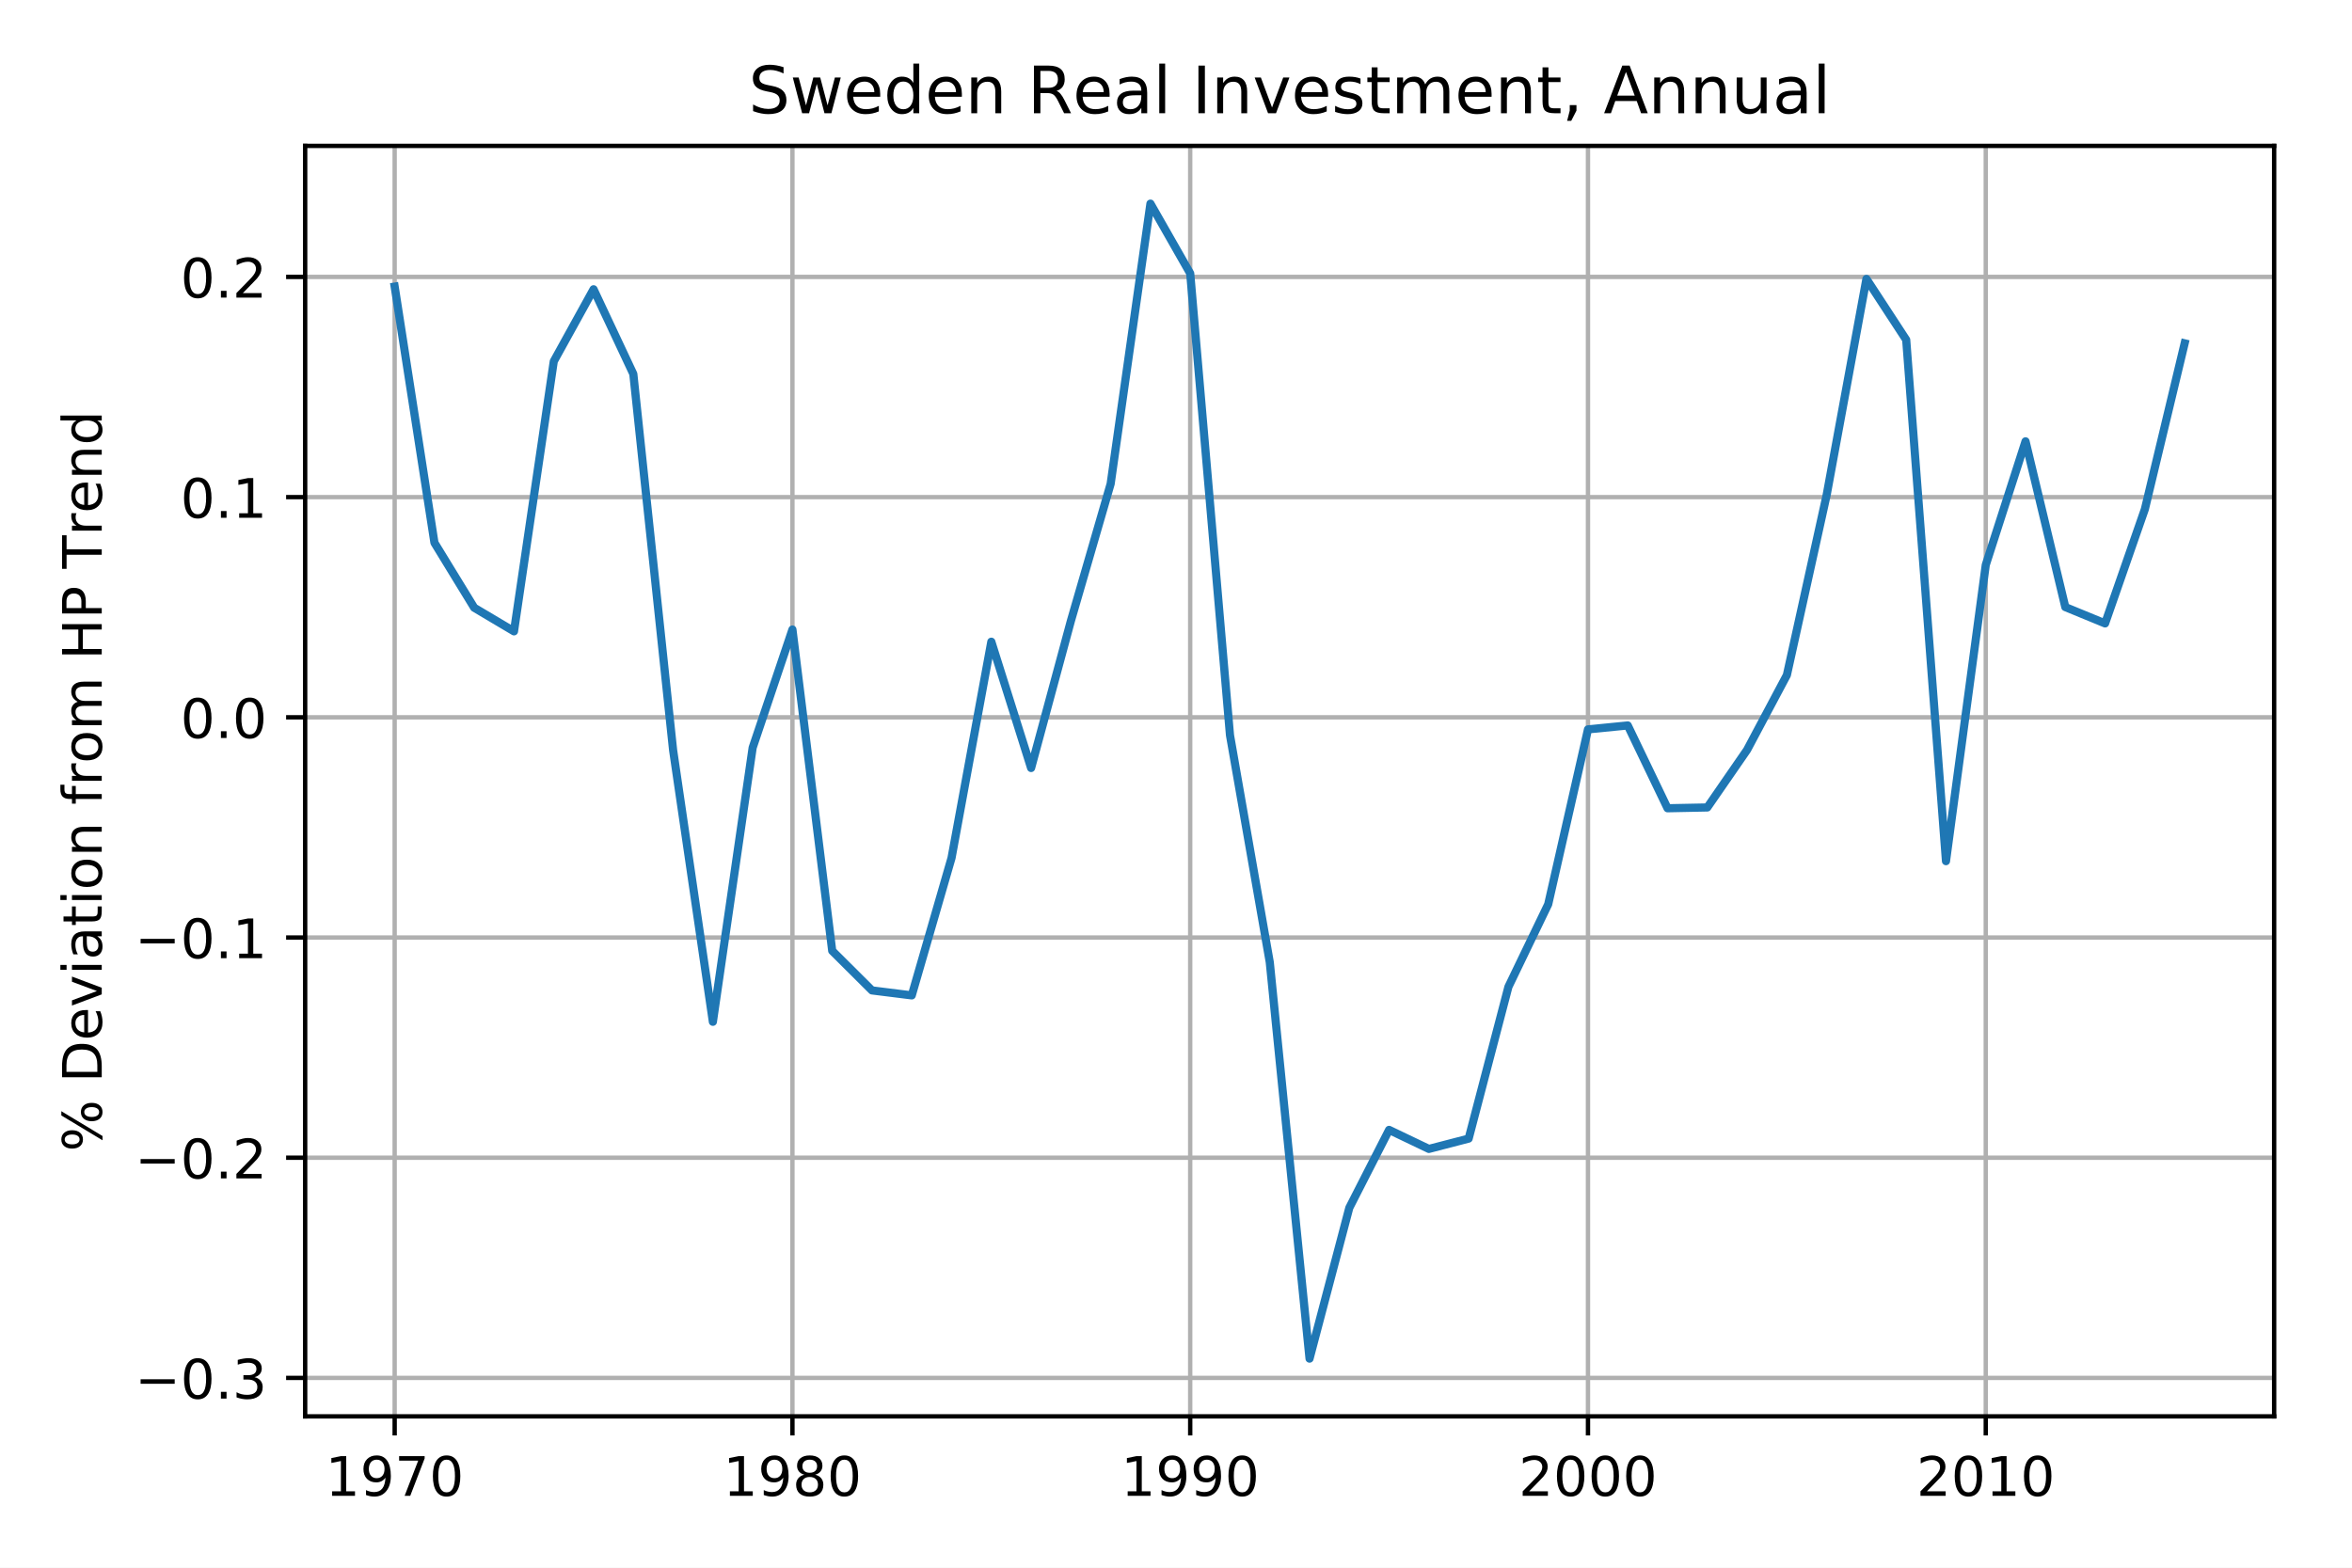
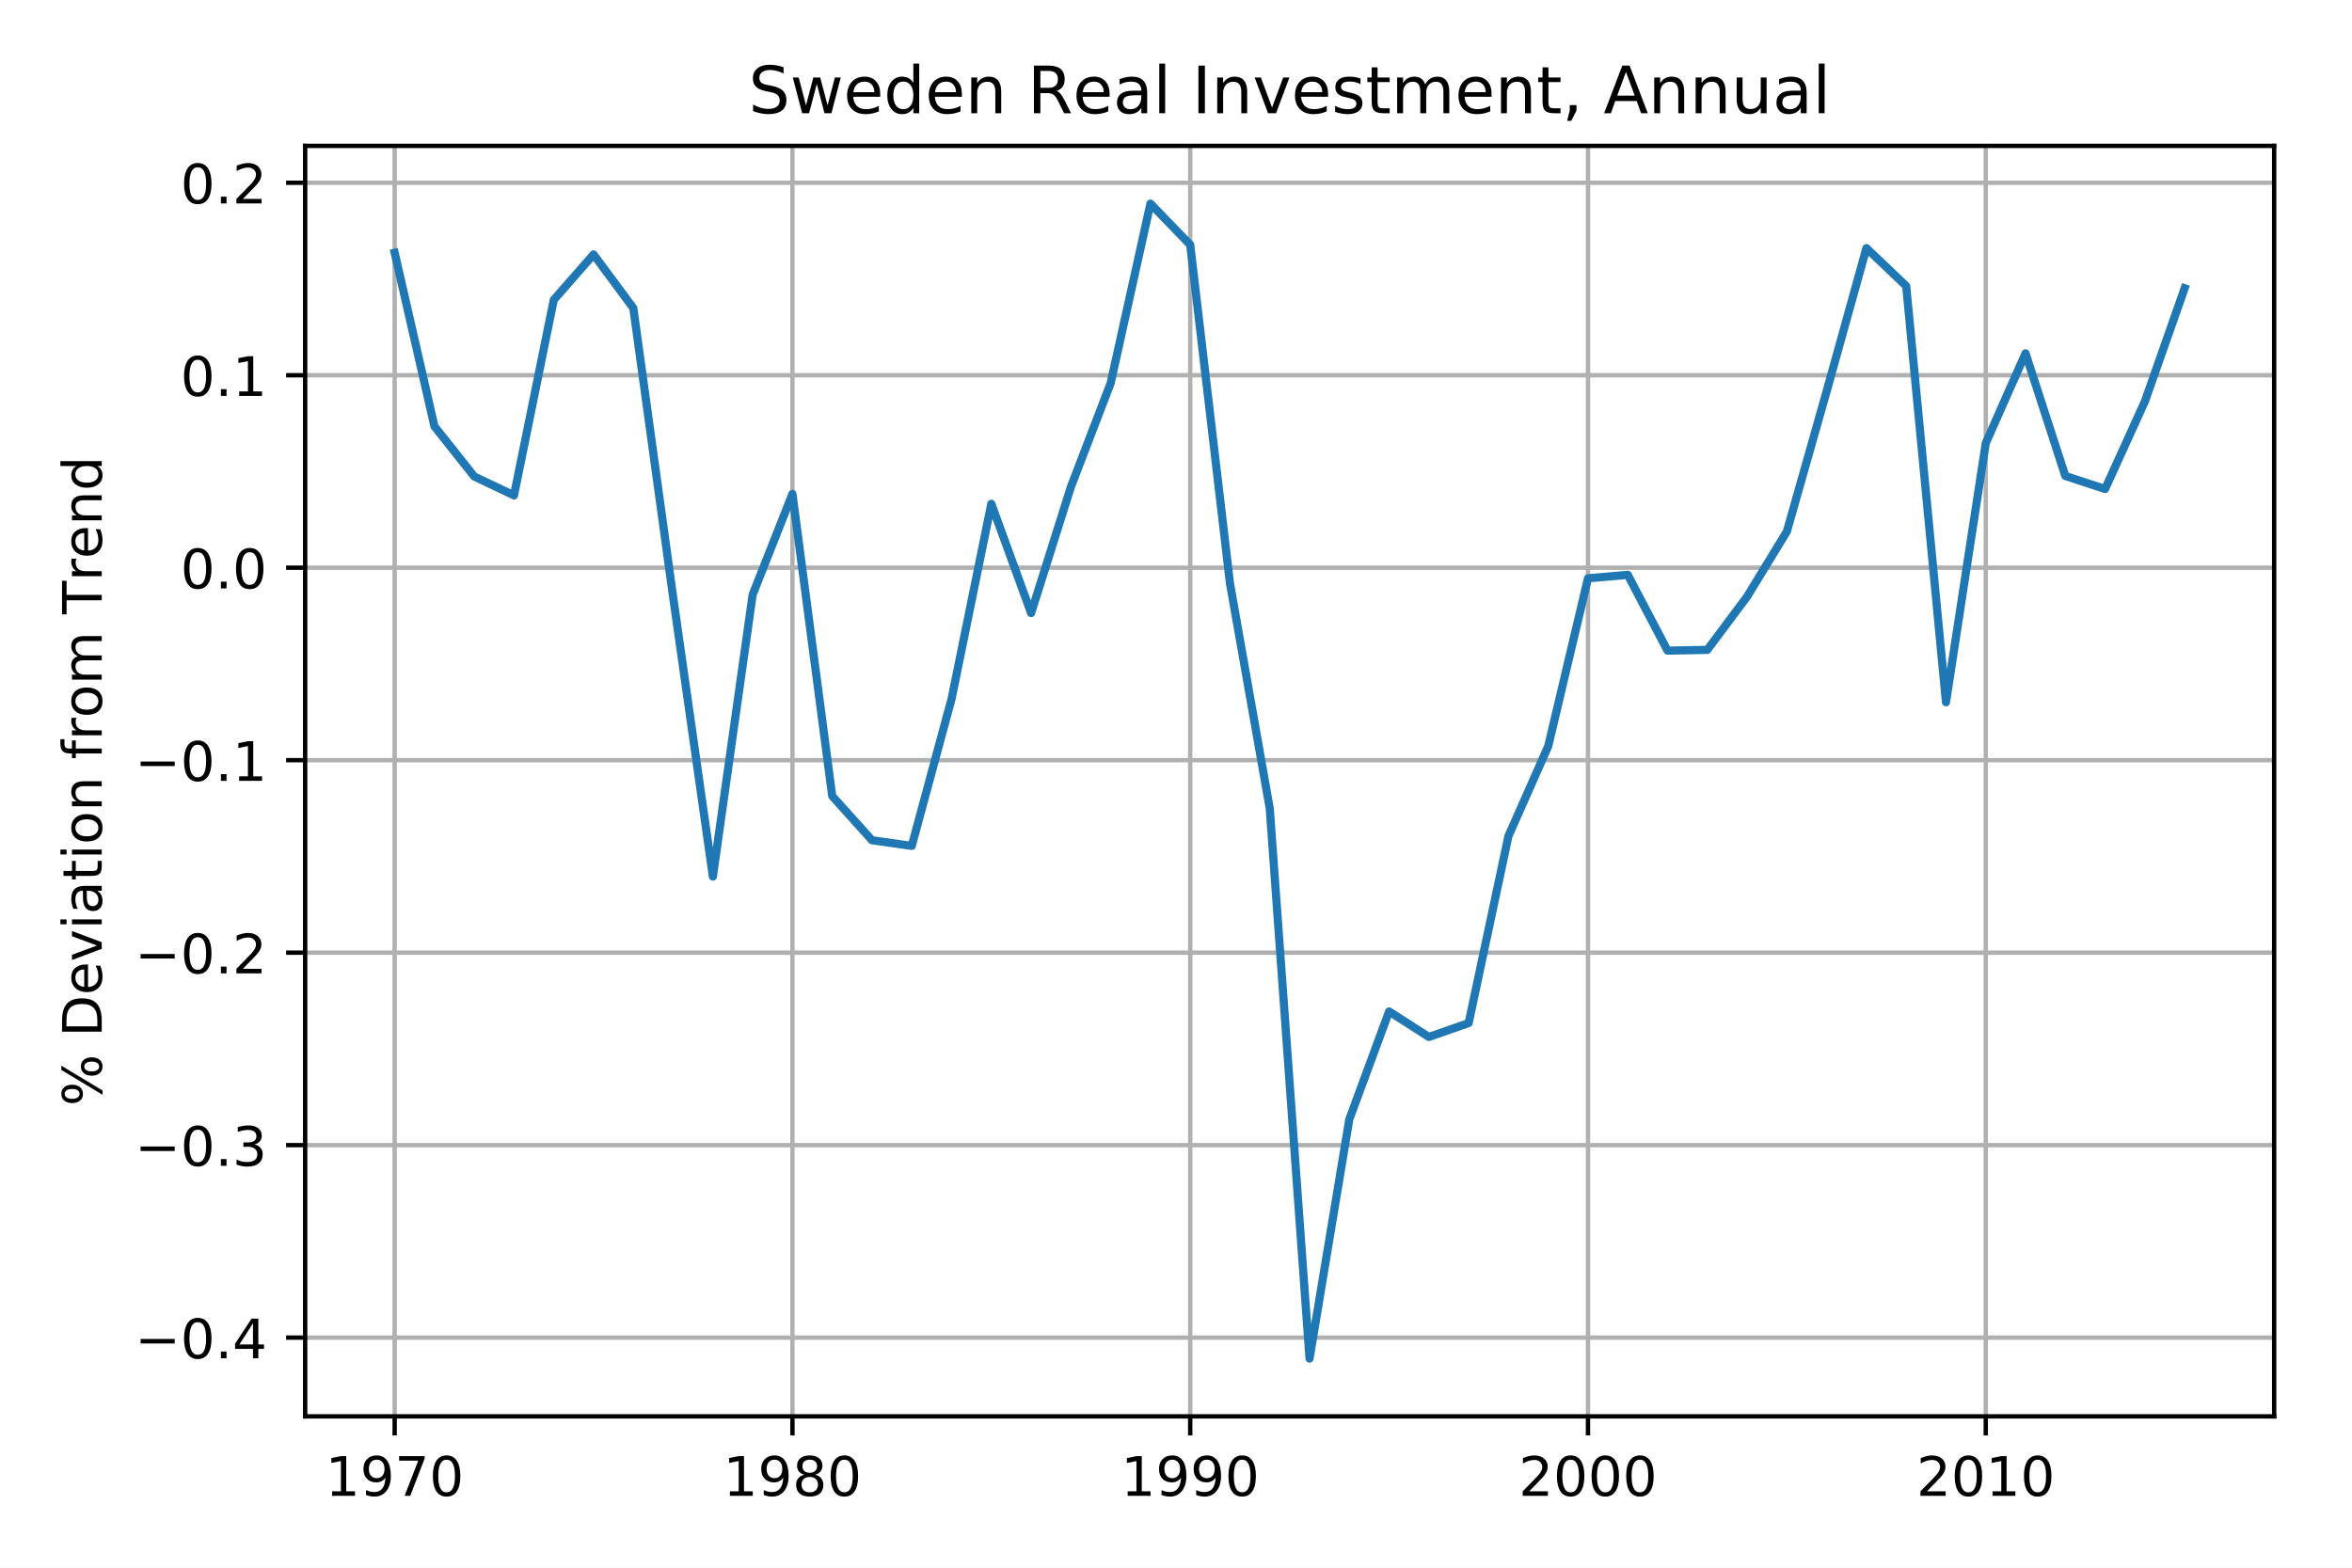
<svg xmlns="http://www.w3.org/2000/svg" xmlns:xlink="http://www.w3.org/1999/xlink" height="288pt" version="1.1" viewBox="0 0 432 288" width="432pt">
  <defs>
    <style type="text/css">
*{stroke-linecap:butt;stroke-linejoin:round;}
  </style>
  </defs>
  <g id="figure_1">
    <g id="patch_1">
      <path d="M 0 288  L 432 288  L 432 0  L 0 0  z " style="fill:#ffffff;" />
    </g>
    <g id="axes_1">
      <g id="patch_2">
        <path d="M 56.05 260.2  L 417.7 260.2  L 417.7 26.8  L 56.05 26.8  z " style="fill:#ffffff;" />
      </g>
      <g id="matplotlib.axis_1">
        <g id="xtick_1">
          <g id="line2d_1">
-             <path clip-path="url(#pa8509aeff1)" d="M 72.489 260.2  L 72.489 26.8  " style="fill:none;stroke:#b0b0b0;stroke-linecap:square;stroke-width:0.8;" />
+             <path clip-path="url(#pc270f24ee3)" d="M 72.489 260.2  L 72.489 26.8  " style="fill:none;stroke:#b0b0b0;stroke-linecap:square;stroke-width:0.8;" />
          </g>
          <g id="line2d_2">
            <defs>
-               <path d="M 0 0  L 0 3.5  " id="m68468d8744" style="stroke:#000000;stroke-width:0.8;" />
-             </defs>
-             <g>
-               <use style="stroke:#000000;stroke-width:0.8;" x="72.489" xlink:href="#m68468d8744" y="260.2" />
+               <path d="M 0 0  L 0 3.5  " id="m42efa7f61d" style="stroke:#000000;stroke-width:0.8;" />
+             </defs>
+             <g>
+               <use style="stroke:#000000;stroke-width:0.8;" x="72.489" xlink:href="#m42efa7f61d" y="260.2" />
            </g>
          </g>
          <g id="text_1">
            <defs>
              <path d="M 12.406 8.297  L 28.516 8.297  L 28.516 63.922  L 10.984 60.406  L 10.984 69.391  L 28.422 72.906  L 38.281 72.906  L 38.281 8.297  L 54.391 8.297  L 54.391 0  L 12.406 0  z " id="DejaVuSans-31" />
              <path d="M 10.984 1.516  L 10.984 10.5  Q 14.703 8.734 18.5 7.812  Q 22.312 6.891 25.984 6.891  Q 35.75 6.891 40.891 13.453  Q 46.047 20.016 46.781 33.406  Q 43.953 29.203 39.594 26.953  Q 35.25 24.703 29.984 24.703  Q 19.047 24.703 12.672 31.312  Q 6.297 37.938 6.297 49.422  Q 6.297 60.641 12.938 67.422  Q 19.578 74.219 30.609 74.219  Q 43.266 74.219 49.922 64.516  Q 56.594 54.828 56.594 36.375  Q 56.594 19.141 48.406 8.859  Q 40.234 -1.422 26.422 -1.422  Q 22.703 -1.422 18.891 -0.688  Q 15.094 0.047 10.984 1.516  z M 30.609 32.422  Q 37.25 32.422 41.125 36.953  Q 45.016 41.5 45.016 49.422  Q 45.016 57.281 41.125 61.844  Q 37.25 66.406 30.609 66.406  Q 23.969 66.406 20.094 61.844  Q 16.219 57.281 16.219 49.422  Q 16.219 41.5 20.094 36.953  Q 23.969 32.422 30.609 32.422  z " id="DejaVuSans-39" />
              <path d="M 8.203 72.906  L 55.078 72.906  L 55.078 68.703  L 28.609 0  L 18.312 0  L 43.219 64.594  L 8.203 64.594  z " id="DejaVuSans-37" />
              <path d="M 31.781 66.406  Q 24.172 66.406 20.328 58.906  Q 16.5 51.422 16.5 36.375  Q 16.5 21.391 20.328 13.891  Q 24.172 6.391 31.781 6.391  Q 39.453 6.391 43.281 13.891  Q 47.125 21.391 47.125 36.375  Q 47.125 51.422 43.281 58.906  Q 39.453 66.406 31.781 66.406  z M 31.781 74.219  Q 44.047 74.219 50.516 64.516  Q 56.984 54.828 56.984 36.375  Q 56.984 17.969 50.516 8.266  Q 44.047 -1.422 31.781 -1.422  Q 19.531 -1.422 13.062 8.266  Q 6.594 17.969 6.594 36.375  Q 6.594 54.828 13.062 64.516  Q 19.531 74.219 31.781 74.219  z " id="DejaVuSans-30" />
            </defs>
            <g transform="translate(59.76364 274.7984)scale(0.1 -0.1)">
              <use xlink:href="#DejaVuSans-31" />
              <use x="63.623" xlink:href="#DejaVuSans-39" />
              <use x="127.246" xlink:href="#DejaVuSans-37" />
              <use x="190.869" xlink:href="#DejaVuSans-30" />
            </g>
          </g>
        </g>
        <g id="xtick_2">
          <g id="line2d_3">
-             <path clip-path="url(#pa8509aeff1)" d="M 145.549 260.2  L 145.549 26.8  " style="fill:none;stroke:#b0b0b0;stroke-linecap:square;stroke-width:0.8;" />
+             <path clip-path="url(#pc270f24ee3)" d="M 145.549 260.2  L 145.549 26.8  " style="fill:none;stroke:#b0b0b0;stroke-linecap:square;stroke-width:0.8;" />
          </g>
          <g id="line2d_4">
            <g>
-               <use style="stroke:#000000;stroke-width:0.8;" x="145.549" xlink:href="#m68468d8744" y="260.2" />
+               <use style="stroke:#000000;stroke-width:0.8;" x="145.549" xlink:href="#m42efa7f61d" y="260.2" />
            </g>
          </g>
          <g id="text_2">
            <defs>
              <path d="M 31.781 34.625  Q 24.75 34.625 20.719 30.859  Q 16.703 27.094 16.703 20.516  Q 16.703 13.922 20.719 10.156  Q 24.75 6.391 31.781 6.391  Q 38.812 6.391 42.859 10.172  Q 46.922 13.969 46.922 20.516  Q 46.922 27.094 42.891 30.859  Q 38.875 34.625 31.781 34.625  z M 21.922 38.812  Q 15.578 40.375 12.031 44.719  Q 8.5 49.078 8.5 55.328  Q 8.5 64.062 14.719 69.141  Q 20.953 74.219 31.781 74.219  Q 42.672 74.219 48.875 69.141  Q 55.078 64.062 55.078 55.328  Q 55.078 49.078 51.531 44.719  Q 48 40.375 41.703 38.812  Q 48.828 37.156 52.797 32.312  Q 56.781 27.484 56.781 20.516  Q 56.781 9.906 50.312 4.234  Q 43.844 -1.422 31.781 -1.422  Q 19.734 -1.422 13.25 4.234  Q 6.781 9.906 6.781 20.516  Q 6.781 27.484 10.781 32.312  Q 14.797 37.156 21.922 38.812  z M 18.312 54.391  Q 18.312 48.734 21.844 45.562  Q 25.391 42.391 31.781 42.391  Q 38.141 42.391 41.719 45.562  Q 45.312 48.734 45.312 54.391  Q 45.312 60.062 41.719 63.234  Q 38.141 66.406 31.781 66.406  Q 25.391 66.406 21.844 63.234  Q 18.312 60.062 18.312 54.391  z " id="DejaVuSans-38" />
            </defs>
            <g transform="translate(132.8242 274.7984)scale(0.1 -0.1)">
              <use xlink:href="#DejaVuSans-31" />
              <use x="63.623" xlink:href="#DejaVuSans-39" />
              <use x="127.246" xlink:href="#DejaVuSans-38" />
              <use x="190.869" xlink:href="#DejaVuSans-30" />
            </g>
          </g>
        </g>
        <g id="xtick_3">
          <g id="line2d_5">
-             <path clip-path="url(#pa8509aeff1)" d="M 218.61 260.2  L 218.61 26.8  " style="fill:none;stroke:#b0b0b0;stroke-linecap:square;stroke-width:0.8;" />
+             <path clip-path="url(#pc270f24ee3)" d="M 218.61 260.2  L 218.61 26.8  " style="fill:none;stroke:#b0b0b0;stroke-linecap:square;stroke-width:0.8;" />
          </g>
          <g id="line2d_6">
            <g>
-               <use style="stroke:#000000;stroke-width:0.8;" x="218.61" xlink:href="#m68468d8744" y="260.2" />
+               <use style="stroke:#000000;stroke-width:0.8;" x="218.61" xlink:href="#m42efa7f61d" y="260.2" />
            </g>
          </g>
          <g id="text_3">
            <g transform="translate(205.8848 274.7984)scale(0.1 -0.1)">
              <use xlink:href="#DejaVuSans-31" />
              <use x="63.623" xlink:href="#DejaVuSans-39" />
              <use x="127.246" xlink:href="#DejaVuSans-39" />
              <use x="190.869" xlink:href="#DejaVuSans-30" />
            </g>
          </g>
        </g>
        <g id="xtick_4">
          <g id="line2d_7">
-             <path clip-path="url(#pa8509aeff1)" d="M 291.67 260.2  L 291.67 26.8  " style="fill:none;stroke:#b0b0b0;stroke-linecap:square;stroke-width:0.8;" />
+             <path clip-path="url(#pc270f24ee3)" d="M 291.67 260.2  L 291.67 26.8  " style="fill:none;stroke:#b0b0b0;stroke-linecap:square;stroke-width:0.8;" />
          </g>
          <g id="line2d_8">
            <g>
-               <use style="stroke:#000000;stroke-width:0.8;" x="291.67" xlink:href="#m68468d8744" y="260.2" />
+               <use style="stroke:#000000;stroke-width:0.8;" x="291.67" xlink:href="#m42efa7f61d" y="260.2" />
            </g>
          </g>
          <g id="text_4">
            <defs>
              <path d="M 19.188 8.297  L 53.609 8.297  L 53.609 0  L 7.328 0  L 7.328 8.297  Q 12.938 14.109 22.625 23.891  Q 32.328 33.688 34.812 36.531  Q 39.547 41.844 41.422 45.531  Q 43.312 49.219 43.312 52.781  Q 43.312 58.594 39.234 62.25  Q 35.156 65.922 28.609 65.922  Q 23.969 65.922 18.812 64.312  Q 13.672 62.703 7.812 59.422  L 7.812 69.391  Q 13.766 71.781 18.938 73  Q 24.125 74.219 28.422 74.219  Q 39.75 74.219 46.484 68.547  Q 53.219 62.891 53.219 53.422  Q 53.219 48.922 51.531 44.891  Q 49.859 40.875 45.406 35.406  Q 44.188 33.984 37.641 27.219  Q 31.109 20.453 19.188 8.297  z " id="DejaVuSans-32" />
            </defs>
            <g transform="translate(278.9455 274.7984)scale(0.1 -0.1)">
              <use xlink:href="#DejaVuSans-32" />
              <use x="63.623" xlink:href="#DejaVuSans-30" />
              <use x="127.246" xlink:href="#DejaVuSans-30" />
              <use x="190.869" xlink:href="#DejaVuSans-30" />
            </g>
          </g>
        </g>
        <g id="xtick_5">
          <g id="line2d_9">
-             <path clip-path="url(#pa8509aeff1)" d="M 364.731 260.2  L 364.731 26.8  " style="fill:none;stroke:#b0b0b0;stroke-linecap:square;stroke-width:0.8;" />
+             <path clip-path="url(#pc270f24ee3)" d="M 364.731 260.2  L 364.731 26.8  " style="fill:none;stroke:#b0b0b0;stroke-linecap:square;stroke-width:0.8;" />
          </g>
          <g id="line2d_10">
            <g>
-               <use style="stroke:#000000;stroke-width:0.8;" x="364.731" xlink:href="#m68468d8744" y="260.2" />
+               <use style="stroke:#000000;stroke-width:0.8;" x="364.731" xlink:href="#m42efa7f61d" y="260.2" />
            </g>
          </g>
          <g id="text_5">
            <g transform="translate(352.0061 274.7984)scale(0.1 -0.1)">
              <use xlink:href="#DejaVuSans-32" />
              <use x="63.623" xlink:href="#DejaVuSans-30" />
              <use x="127.246" xlink:href="#DejaVuSans-31" />
              <use x="190.869" xlink:href="#DejaVuSans-30" />
            </g>
          </g>
        </g>
      </g>
      <g id="matplotlib.axis_2">
        <g id="ytick_1">
          <g id="line2d_11">
-             <path clip-path="url(#pa8509aeff1)" d="M 56.05 253.135  L 417.7 253.135  " style="fill:none;stroke:#b0b0b0;stroke-linecap:square;stroke-width:0.8;" />
+             <path clip-path="url(#pc270f24ee3)" d="M 56.05 245.732  L 417.7 245.732  " style="fill:none;stroke:#b0b0b0;stroke-linecap:square;stroke-width:0.8;" />
          </g>
          <g id="line2d_12">
            <defs>
-               <path d="M 0 0  L -3.5 0  " id="m96a76a8e16" style="stroke:#000000;stroke-width:0.8;" />
-             </defs>
-             <g>
-               <use style="stroke:#000000;stroke-width:0.8;" x="56.05" xlink:href="#m96a76a8e16" y="253.135" />
+               <path d="M 0 0  L -3.5 0  " id="mfcb51ed505" style="stroke:#000000;stroke-width:0.8;" />
+             </defs>
+             <g>
+               <use style="stroke:#000000;stroke-width:0.8;" x="56.05" xlink:href="#mfcb51ed505" y="245.732" />
            </g>
          </g>
          <g id="text_6">
            <defs>
              <path d="M 10.594 35.5  L 73.188 35.5  L 73.188 27.203  L 10.594 27.203  z " id="DejaVuSans-2212" />
              <path d="M 10.688 12.406  L 21 12.406  L 21 0  L 10.688 0  z " id="DejaVuSans-2e" />
+               <path d="M 37.797 64.312  L 12.891 25.391  L 37.797 25.391  z M 35.203 72.906  L 47.609 72.906  L 47.609 25.391  L 58.016 25.391  L 58.016 17.188  L 47.609 17.188  L 47.609 0  L 37.797 0  L 37.797 17.188  L 4.891 17.188  L 4.891 26.703  z " id="DejaVuSans-34" />
+             </defs>
+             <g transform="translate(24.76719 249.531)scale(0.1 -0.1)">
+               <use xlink:href="#DejaVuSans-2212" />
+               <use x="83.789" xlink:href="#DejaVuSans-30" />
+               <use x="147.412" xlink:href="#DejaVuSans-2e" />
+               <use x="179.199" xlink:href="#DejaVuSans-34" />
+             </g>
+           </g>
+         </g>
+         <g id="ytick_2">
+           <g id="line2d_13">
+             <path clip-path="url(#pc270f24ee3)" d="M 56.05 210.372  L 417.7 210.372  " style="fill:none;stroke:#b0b0b0;stroke-linecap:square;stroke-width:0.8;" />
+           </g>
+           <g id="line2d_14">
+             <g>
+               <use style="stroke:#000000;stroke-width:0.8;" x="56.05" xlink:href="#mfcb51ed505" y="210.372" />
+             </g>
+           </g>
+           <g id="text_7">
+             <defs>
              <path d="M 40.578 39.312  Q 47.656 37.797 51.625 33  Q 55.609 28.219 55.609 21.188  Q 55.609 10.406 48.188 4.484  Q 40.766 -1.422 27.094 -1.422  Q 22.516 -1.422 17.656 -0.516  Q 12.797 0.391 7.625 2.203  L 7.625 11.719  Q 11.719 9.328 16.594 8.109  Q 21.484 6.891 26.812 6.891  Q 36.078 6.891 40.938 10.547  Q 45.797 14.203 45.797 21.188  Q 45.797 27.641 41.281 31.266  Q 36.766 34.906 28.719 34.906  L 20.219 34.906  L 20.219 43.016  L 29.109 43.016  Q 36.375 43.016 40.234 45.922  Q 44.094 48.828 44.094 54.297  Q 44.094 59.906 40.109 62.906  Q 36.141 65.922 28.719 65.922  Q 24.656 65.922 20.016 65.031  Q 15.375 64.156 9.812 62.312  L 9.812 71.094  Q 15.438 72.656 20.344 73.438  Q 25.25 74.219 29.594 74.219  Q 40.828 74.219 47.359 69.109  Q 53.906 64.016 53.906 55.328  Q 53.906 49.266 50.438 45.094  Q 46.969 40.922 40.578 39.312  z " id="DejaVuSans-33" />
            </defs>
-             <g transform="translate(24.76719 256.9339)scale(0.1 -0.1)">
+             <g transform="translate(24.76719 214.1713)scale(0.1 -0.1)">
              <use xlink:href="#DejaVuSans-2212" />
              <use x="83.789" xlink:href="#DejaVuSans-30" />
              <use x="147.412" xlink:href="#DejaVuSans-2e" />
              <use x="179.199" xlink:href="#DejaVuSans-33" />
            </g>
          </g>
        </g>
-         <g id="ytick_2">
-           <g id="line2d_13">
-             <path clip-path="url(#pa8509aeff1)" d="M 56.05 212.682  L 417.7 212.682  " style="fill:none;stroke:#b0b0b0;stroke-linecap:square;stroke-width:0.8;" />
-           </g>
-           <g id="line2d_14">
-             <g>
-               <use style="stroke:#000000;stroke-width:0.8;" x="56.05" xlink:href="#m96a76a8e16" y="212.682" />
-             </g>
-           </g>
-           <g id="text_7">
-             <g transform="translate(24.76719 216.4813)scale(0.1 -0.1)">
+         <g id="ytick_3">
+           <g id="line2d_15">
+             <path clip-path="url(#pc270f24ee3)" d="M 56.05 175.012  L 417.7 175.012  " style="fill:none;stroke:#b0b0b0;stroke-linecap:square;stroke-width:0.8;" />
+           </g>
+           <g id="line2d_16">
+             <g>
+               <use style="stroke:#000000;stroke-width:0.8;" x="56.05" xlink:href="#mfcb51ed505" y="175.012" />
+             </g>
+           </g>
+           <g id="text_8">
+             <g transform="translate(24.76719 178.8117)scale(0.1 -0.1)">
              <use xlink:href="#DejaVuSans-2212" />
              <use x="83.789" xlink:href="#DejaVuSans-30" />
              <use x="147.412" xlink:href="#DejaVuSans-2e" />
              <use x="179.199" xlink:href="#DejaVuSans-32" />
            </g>
          </g>
        </g>
-         <g id="ytick_3">
-           <g id="line2d_15">
-             <path clip-path="url(#pa8509aeff1)" d="M 56.05 172.229  L 417.7 172.229  " style="fill:none;stroke:#b0b0b0;stroke-linecap:square;stroke-width:0.8;" />
-           </g>
-           <g id="line2d_16">
-             <g>
-               <use style="stroke:#000000;stroke-width:0.8;" x="56.05" xlink:href="#m96a76a8e16" y="172.229" />
-             </g>
-           </g>
-           <g id="text_8">
-             <g transform="translate(24.76719 176.0287)scale(0.1 -0.1)">
+         <g id="ytick_4">
+           <g id="line2d_17">
+             <path clip-path="url(#pc270f24ee3)" d="M 56.05 139.653  L 417.7 139.653  " style="fill:none;stroke:#b0b0b0;stroke-linecap:square;stroke-width:0.8;" />
+           </g>
+           <g id="line2d_18">
+             <g>
+               <use style="stroke:#000000;stroke-width:0.8;" x="56.05" xlink:href="#mfcb51ed505" y="139.653" />
+             </g>
+           </g>
+           <g id="text_9">
+             <g transform="translate(24.76719 143.452)scale(0.1 -0.1)">
              <use xlink:href="#DejaVuSans-2212" />
              <use x="83.789" xlink:href="#DejaVuSans-30" />
              <use x="147.412" xlink:href="#DejaVuSans-2e" />
              <use x="179.199" xlink:href="#DejaVuSans-31" />
            </g>
          </g>
        </g>
-         <g id="ytick_4">
-           <g id="line2d_17">
-             <path clip-path="url(#pa8509aeff1)" d="M 56.05 131.777  L 417.7 131.777  " style="fill:none;stroke:#b0b0b0;stroke-linecap:square;stroke-width:0.8;" />
-           </g>
-           <g id="line2d_18">
-             <g>
-               <use style="stroke:#000000;stroke-width:0.8;" x="56.05" xlink:href="#m96a76a8e16" y="131.777" />
-             </g>
-           </g>
-           <g id="text_9">
-             <g transform="translate(33.14688 135.576)scale(0.1 -0.1)">
+         <g id="ytick_5">
+           <g id="line2d_19">
+             <path clip-path="url(#pc270f24ee3)" d="M 56.05 104.293  L 417.7 104.293  " style="fill:none;stroke:#b0b0b0;stroke-linecap:square;stroke-width:0.8;" />
+           </g>
+           <g id="line2d_20">
+             <g>
+               <use style="stroke:#000000;stroke-width:0.8;" x="56.05" xlink:href="#mfcb51ed505" y="104.293" />
+             </g>
+           </g>
+           <g id="text_10">
+             <g transform="translate(33.14688 108.0924)scale(0.1 -0.1)">
              <use xlink:href="#DejaVuSans-30" />
              <use x="63.623" xlink:href="#DejaVuSans-2e" />
              <use x="95.41" xlink:href="#DejaVuSans-30" />
            </g>
          </g>
        </g>
-         <g id="ytick_5">
-           <g id="line2d_19">
-             <path clip-path="url(#pa8509aeff1)" d="M 56.05 91.324  L 417.7 91.324  " style="fill:none;stroke:#b0b0b0;stroke-linecap:square;stroke-width:0.8;" />
-           </g>
-           <g id="line2d_20">
-             <g>
-               <use style="stroke:#000000;stroke-width:0.8;" x="56.05" xlink:href="#m96a76a8e16" y="91.324" />
-             </g>
-           </g>
-           <g id="text_10">
-             <g transform="translate(33.14688 95.12337)scale(0.1 -0.1)">
+         <g id="ytick_6">
+           <g id="line2d_21">
+             <path clip-path="url(#pc270f24ee3)" d="M 56.05 68.934  L 417.7 68.934  " style="fill:none;stroke:#b0b0b0;stroke-linecap:square;stroke-width:0.8;" />
+           </g>
+           <g id="line2d_22">
+             <g>
+               <use style="stroke:#000000;stroke-width:0.8;" x="56.05" xlink:href="#mfcb51ed505" y="68.934" />
+             </g>
+           </g>
+           <g id="text_11">
+             <g transform="translate(33.14688 72.73276)scale(0.1 -0.1)">
              <use xlink:href="#DejaVuSans-30" />
              <use x="63.623" xlink:href="#DejaVuSans-2e" />
              <use x="95.41" xlink:href="#DejaVuSans-31" />
            </g>
          </g>
        </g>
-         <g id="ytick_6">
-           <g id="line2d_21">
-             <path clip-path="url(#pa8509aeff1)" d="M 56.05 50.872  L 417.7 50.872  " style="fill:none;stroke:#b0b0b0;stroke-linecap:square;stroke-width:0.8;" />
-           </g>
-           <g id="line2d_22">
-             <g>
-               <use style="stroke:#000000;stroke-width:0.8;" x="56.05" xlink:href="#m96a76a8e16" y="50.872" />
-             </g>
-           </g>
-           <g id="text_11">
-             <g transform="translate(33.14688 54.67072)scale(0.1 -0.1)">
+         <g id="ytick_7">
+           <g id="line2d_23">
+             <path clip-path="url(#pc270f24ee3)" d="M 56.05 33.574  L 417.7 33.574  " style="fill:none;stroke:#b0b0b0;stroke-linecap:square;stroke-width:0.8;" />
+           </g>
+           <g id="line2d_24">
+             <g>
+               <use style="stroke:#000000;stroke-width:0.8;" x="56.05" xlink:href="#mfcb51ed505" y="33.574" />
+             </g>
+           </g>
+           <g id="text_12">
+             <g transform="translate(33.14688 37.37311)scale(0.1 -0.1)">
              <use xlink:href="#DejaVuSans-30" />
              <use x="63.623" xlink:href="#DejaVuSans-2e" />
              <use x="95.41" xlink:href="#DejaVuSans-32" />
            </g>
          </g>
        </g>
-         <g id="text_12">
+         <g id="text_13">
          <defs>
            <path d="M 72.703 32.078  Q 68.453 32.078 66.031 28.469  Q 63.625 24.859 63.625 18.406  Q 63.625 12.062 66.031 8.422  Q 68.453 4.781 72.703 4.781  Q 76.859 4.781 79.266 8.422  Q 81.688 12.062 81.688 18.406  Q 81.688 24.812 79.266 28.438  Q 76.859 32.078 72.703 32.078  z M 72.703 38.281  Q 80.422 38.281 84.953 32.906  Q 89.5 27.547 89.5 18.406  Q 89.5 9.281 84.938 3.922  Q 80.375 -1.422 72.703 -1.422  Q 64.891 -1.422 60.344 3.922  Q 55.812 9.281 55.812 18.406  Q 55.812 27.594 60.375 32.938  Q 64.938 38.281 72.703 38.281  z M 22.312 68.016  Q 18.109 68.016 15.688 64.375  Q 13.281 60.75 13.281 54.391  Q 13.281 47.953 15.672 44.328  Q 18.062 40.719 22.312 40.719  Q 26.562 40.719 28.969 44.328  Q 31.391 47.953 31.391 54.391  Q 31.391 60.688 28.953 64.344  Q 26.516 68.016 22.312 68.016  z M 66.406 74.219  L 74.219 74.219  L 28.609 -1.422  L 20.797 -1.422  z M 22.312 74.219  Q 30.031 74.219 34.609 68.875  Q 39.203 63.531 39.203 54.391  Q 39.203 45.172 34.641 39.844  Q 30.078 34.516 22.312 34.516  Q 14.547 34.516 10.031 39.859  Q 5.516 45.219 5.516 54.391  Q 5.516 63.484 10.047 68.844  Q 14.594 74.219 22.312 74.219  z " id="DejaVuSans-25" />
            <path id="DejaVuSans-20" />
            <path d="M 19.672 64.797  L 19.672 8.109  L 31.594 8.109  Q 46.688 8.109 53.688 14.938  Q 60.688 21.781 60.688 36.531  Q 60.688 51.172 53.688 57.984  Q 46.688 64.797 31.594 64.797  z M 9.812 72.906  L 30.078 72.906  Q 51.266 72.906 61.172 64.094  Q 71.094 55.281 71.094 36.531  Q 71.094 17.672 61.125 8.828  Q 51.172 0 30.078 0  L 9.812 0  z " id="DejaVuSans-44" />
            <path d="M 56.203 29.594  L 56.203 25.203  L 14.891 25.203  Q 15.484 15.922 20.484 11.062  Q 25.484 6.203 34.422 6.203  Q 39.594 6.203 44.453 7.469  Q 49.312 8.734 54.109 11.281  L 54.109 2.781  Q 49.266 0.734 44.188 -0.344  Q 39.109 -1.422 33.891 -1.422  Q 20.797 -1.422 13.156 6.188  Q 5.516 13.812 5.516 26.812  Q 5.516 40.234 12.766 48.109  Q 20.016 56 32.328 56  Q 43.359 56 49.781 48.891  Q 56.203 41.797 56.203 29.594  z M 47.219 32.234  Q 47.125 39.594 43.094 43.984  Q 39.062 48.391 32.422 48.391  Q 24.906 48.391 20.391 44.141  Q 15.875 39.891 15.188 32.172  z " id="DejaVuSans-65" />
            <path d="M 2.984 54.688  L 12.5 54.688  L 29.594 8.797  L 46.688 54.688  L 56.203 54.688  L 35.688 0  L 23.484 0  z " id="DejaVuSans-76" />
            <path d="M 9.422 54.688  L 18.406 54.688  L 18.406 0  L 9.422 0  z M 9.422 75.984  L 18.406 75.984  L 18.406 64.594  L 9.422 64.594  z " id="DejaVuSans-69" />
            <path d="M 34.281 27.484  Q 23.391 27.484 19.188 25  Q 14.984 22.516 14.984 16.5  Q 14.984 11.719 18.141 8.906  Q 21.297 6.109 26.703 6.109  Q 34.188 6.109 38.703 11.406  Q 43.219 16.703 43.219 25.484  L 43.219 27.484  z M 52.203 31.203  L 52.203 0  L 43.219 0  L 43.219 8.297  Q 40.141 3.328 35.547 0.953  Q 30.953 -1.422 24.312 -1.422  Q 15.922 -1.422 10.953 3.297  Q 6 8.016 6 15.922  Q 6 25.141 12.172 29.828  Q 18.359 34.516 30.609 34.516  L 43.219 34.516  L 43.219 35.406  Q 43.219 41.609 39.141 45  Q 35.062 48.391 27.688 48.391  Q 23 48.391 18.547 47.266  Q 14.109 46.141 10.016 43.891  L 10.016 52.203  Q 14.938 54.109 19.578 55.047  Q 24.219 56 28.609 56  Q 40.484 56 46.344 49.844  Q 52.203 43.703 52.203 31.203  z " id="DejaVuSans-61" />
            <path d="M 18.312 70.219  L 18.312 54.688  L 36.812 54.688  L 36.812 47.703  L 18.312 47.703  L 18.312 18.016  Q 18.312 11.328 20.141 9.422  Q 21.969 7.516 27.594 7.516  L 36.812 7.516  L 36.812 0  L 27.594 0  Q 17.188 0 13.234 3.875  Q 9.281 7.766 9.281 18.016  L 9.281 47.703  L 2.688 47.703  L 2.688 54.688  L 9.281 54.688  L 9.281 70.219  z " id="DejaVuSans-74" />
            <path d="M 30.609 48.391  Q 23.391 48.391 19.188 42.75  Q 14.984 37.109 14.984 27.297  Q 14.984 17.484 19.156 11.844  Q 23.344 6.203 30.609 6.203  Q 37.797 6.203 41.984 11.859  Q 46.188 17.531 46.188 27.297  Q 46.188 37.016 41.984 42.703  Q 37.797 48.391 30.609 48.391  z M 30.609 56  Q 42.328 56 49.016 48.375  Q 55.719 40.766 55.719 27.297  Q 55.719 13.875 49.016 6.219  Q 42.328 -1.422 30.609 -1.422  Q 18.844 -1.422 12.172 6.219  Q 5.516 13.875 5.516 27.297  Q 5.516 40.766 12.172 48.375  Q 18.844 56 30.609 56  z " id="DejaVuSans-6f" />
            <path d="M 54.891 33.016  L 54.891 0  L 45.906 0  L 45.906 32.719  Q 45.906 40.484 42.875 44.328  Q 39.844 48.188 33.797 48.188  Q 26.516 48.188 22.312 43.547  Q 18.109 38.922 18.109 30.906  L 18.109 0  L 9.078 0  L 9.078 54.688  L 18.109 54.688  L 18.109 46.188  Q 21.344 51.125 25.703 53.562  Q 30.078 56 35.797 56  Q 45.219 56 50.047 50.172  Q 54.891 44.344 54.891 33.016  z " id="DejaVuSans-6e" />
            <path d="M 37.109 75.984  L 37.109 68.5  L 28.516 68.5  Q 23.688 68.5 21.797 66.547  Q 19.922 64.594 19.922 59.516  L 19.922 54.688  L 34.719 54.688  L 34.719 47.703  L 19.922 47.703  L 19.922 0  L 10.891 0  L 10.891 47.703  L 2.297 47.703  L 2.297 54.688  L 10.891 54.688  L 10.891 58.5  Q 10.891 67.625 15.141 71.797  Q 19.391 75.984 28.609 75.984  z " id="DejaVuSans-66" />
            <path d="M 41.109 46.297  Q 39.594 47.172 37.812 47.578  Q 36.031 48 33.891 48  Q 26.266 48 22.188 43.047  Q 18.109 38.094 18.109 28.812  L 18.109 0  L 9.078 0  L 9.078 54.688  L 18.109 54.688  L 18.109 46.188  Q 20.953 51.172 25.484 53.578  Q 30.031 56 36.531 56  Q 37.453 56 38.578 55.875  Q 39.703 55.766 41.062 55.516  z " id="DejaVuSans-72" />
            <path d="M 52 44.188  Q 55.375 50.25 60.062 53.125  Q 64.75 56 71.094 56  Q 79.641 56 84.281 50.016  Q 88.922 44.047 88.922 33.016  L 88.922 0  L 79.891 0  L 79.891 32.719  Q 79.891 40.578 77.094 44.375  Q 74.312 48.188 68.609 48.188  Q 61.625 48.188 57.562 43.547  Q 53.516 38.922 53.516 30.906  L 53.516 0  L 44.484 0  L 44.484 32.719  Q 44.484 40.625 41.703 44.406  Q 38.922 48.188 33.109 48.188  Q 26.219 48.188 22.156 43.531  Q 18.109 38.875 18.109 30.906  L 18.109 0  L 9.078 0  L 9.078 54.688  L 18.109 54.688  L 18.109 46.188  Q 21.188 51.219 25.484 53.609  Q 29.781 56 35.688 56  Q 41.656 56 45.828 52.969  Q 50 49.953 52 44.188  z " id="DejaVuSans-6d" />
-             <path d="M 9.812 72.906  L 19.672 72.906  L 19.672 43.016  L 55.516 43.016  L 55.516 72.906  L 65.375 72.906  L 65.375 0  L 55.516 0  L 55.516 34.719  L 19.672 34.719  L 19.672 0  L 9.812 0  z " id="DejaVuSans-48" />
-             <path d="M 19.672 64.797  L 19.672 37.406  L 32.078 37.406  Q 38.969 37.406 42.719 40.969  Q 46.484 44.531 46.484 51.125  Q 46.484 57.672 42.719 61.234  Q 38.969 64.797 32.078 64.797  z M 9.812 72.906  L 32.078 72.906  Q 44.344 72.906 50.609 67.359  Q 56.891 61.812 56.891 51.125  Q 56.891 40.328 50.609 34.812  Q 44.344 29.297 32.078 29.297  L 19.672 29.297  L 19.672 0  L 9.812 0  z " id="DejaVuSans-50" />
            <path d="M -0.297 72.906  L 61.375 72.906  L 61.375 64.594  L 35.5 64.594  L 35.5 0  L 25.594 0  L 25.594 64.594  L -0.297 64.594  z " id="DejaVuSans-54" />
            <path d="M 45.406 46.391  L 45.406 75.984  L 54.391 75.984  L 54.391 0  L 45.406 0  L 45.406 8.203  Q 42.578 3.328 38.25 0.953  Q 33.938 -1.422 27.875 -1.422  Q 17.969 -1.422 11.734 6.484  Q 5.516 14.406 5.516 27.297  Q 5.516 40.188 11.734 48.094  Q 17.969 56 27.875 56  Q 33.938 56 38.25 53.625  Q 42.578 51.266 45.406 46.391  z M 14.797 27.297  Q 14.797 17.391 18.875 11.75  Q 22.953 6.109 30.078 6.109  Q 37.203 6.109 41.297 11.75  Q 45.406 17.391 45.406 27.297  Q 45.406 37.203 41.297 42.844  Q 37.203 48.484 30.078 48.484  Q 22.953 48.484 18.875 42.844  Q 14.797 37.203 14.797 27.297  z " id="DejaVuSans-64" />
          </defs>
-           <g transform="translate(18.6875 211.5586)rotate(-90)scale(0.1 -0.1)">
+           <g transform="translate(18.6875 203.1945)rotate(-90)scale(0.1 -0.1)">
            <use xlink:href="#DejaVuSans-25" />
            <use x="95.02" xlink:href="#DejaVuSans-20" />
            <use x="126.807" xlink:href="#DejaVuSans-44" />
            <use x="203.809" xlink:href="#DejaVuSans-65" />
            <use x="265.332" xlink:href="#DejaVuSans-76" />
            <use x="324.512" xlink:href="#DejaVuSans-69" />
            <use x="352.295" xlink:href="#DejaVuSans-61" />
            <use x="413.574" xlink:href="#DejaVuSans-74" />
            <use x="452.783" xlink:href="#DejaVuSans-69" />
            <use x="480.566" xlink:href="#DejaVuSans-6f" />
            <use x="541.748" xlink:href="#DejaVuSans-6e" />
            <use x="605.127" xlink:href="#DejaVuSans-20" />
            <use x="636.914" xlink:href="#DejaVuSans-66" />
            <use x="672.119" xlink:href="#DejaVuSans-72" />
            <use x="713.201" xlink:href="#DejaVuSans-6f" />
            <use x="774.383" xlink:href="#DejaVuSans-6d" />
            <use x="871.795" xlink:href="#DejaVuSans-20" />
-             <use x="903.582" xlink:href="#DejaVuSans-48" />
-             <use x="978.777" xlink:href="#DejaVuSans-50" />
-             <use x="1039.08" xlink:href="#DejaVuSans-20" />
-             <use x="1070.867" xlink:href="#DejaVuSans-54" />
-             <use x="1131.732" xlink:href="#DejaVuSans-72" />
-             <use x="1172.814" xlink:href="#DejaVuSans-65" />
-             <use x="1234.338" xlink:href="#DejaVuSans-6e" />
-             <use x="1297.717" xlink:href="#DejaVuSans-64" />
-           </g>
-         </g>
-       </g>
-       <g id="line2d_23">
-         <path clip-path="url(#pa8509aeff1)" d="M 72.489 52.647  L 79.795 99.707  L 87.101 111.647  L 94.407 115.984  L 101.713 66.376  L 109.019 53.142  L 116.325 68.703  L 123.631 137.807  L 130.937 187.715  L 138.243 137.359  L 145.549 115.652  L 152.855 174.676  L 160.161 181.95  L 167.467 182.862  L 174.773 157.607  L 182.08 117.89  L 189.386 141.089  L 196.692 114.066  L 203.998 88.879  L 211.304 37.409  L 218.61 50.227  L 225.916 135.059  L 233.222 176.761  L 240.528 249.591  L 247.834 221.882  L 255.14 207.571  L 262.446 211.068  L 269.752 209.171  L 277.058 181.286  L 284.364 166.121  L 291.67 133.992  L 298.977 133.272  L 306.283 148.484  L 313.589 148.338  L 320.895 137.762  L 328.201 124.022  L 335.507 90.945  L 342.813 51.239  L 350.119 62.425  L 357.425 158.202  L 364.731 103.791  L 372.037 81.079  L 379.343 111.526  L 386.649 114.528  L 393.955 93.545  L 401.261 63.075  " style="fill:none;stroke:#1f77b4;stroke-linecap:square;stroke-width:1.5;" />
+             <use x="903.582" xlink:href="#DejaVuSans-54" />
+             <use x="964.447" xlink:href="#DejaVuSans-72" />
+             <use x="1005.529" xlink:href="#DejaVuSans-65" />
+             <use x="1067.053" xlink:href="#DejaVuSans-6e" />
+             <use x="1130.432" xlink:href="#DejaVuSans-64" />
+           </g>
+         </g>
+       </g>
+       <g id="line2d_25">
+         <path clip-path="url(#pc270f24ee3)" d="M 72.489 46.442  L 79.795 78.32  L 87.101 87.531  L 94.407 91.008  L 101.713 55.083  L 109.019 46.745  L 116.325 56.597  L 123.631 109.644  L 130.937 161.035  L 138.243 109.241  L 145.549 90.739  L 152.855 146.24  L 160.161 154.359  L 167.467 155.401  L 174.773 128.412  L 182.08 92.557  L 189.386 112.625  L 196.692 89.462  L 203.998 70.391  L 211.304 37.409  L 218.61 44.97  L 225.916 107.186  L 233.222 148.533  L 240.528 249.591  L 247.834 205.625  L 255.14 185.82  L 262.446 190.499  L 269.752 187.949  L 277.058 153.604  L 284.364 137.098  L 291.67 106.24  L 298.977 105.605  L 306.283 119.526  L 313.589 119.387  L 320.895 109.603  L 328.201 97.643  L 335.507 71.875  L 342.813 45.584  L 350.119 52.545  L 357.425 129.005  L 364.731 81.414  L 372.037 64.914  L 379.343 87.436  L 386.649 89.832  L 393.955 73.76  L 401.261 52.959  " style="fill:none;stroke:#1f77b4;stroke-linecap:square;stroke-width:1.5;" />
      </g>
      <g id="patch_3">
        <path d="M 56.05 260.2  L 56.05 26.8  " style="fill:none;stroke:#000000;stroke-linecap:square;stroke-linejoin:miter;stroke-width:0.8;" />
      </g>
      <g id="patch_4">
        <path d="M 417.7 260.2  L 417.7 26.8  " style="fill:none;stroke:#000000;stroke-linecap:square;stroke-linejoin:miter;stroke-width:0.8;" />
      </g>
      <g id="patch_5">
        <path d="M 56.05 260.2  L 417.7 260.2  " style="fill:none;stroke:#000000;stroke-linecap:square;stroke-linejoin:miter;stroke-width:0.8;" />
      </g>
      <g id="patch_6">
        <path d="M 56.05 26.8  L 417.7 26.8  " style="fill:none;stroke:#000000;stroke-linecap:square;stroke-linejoin:miter;stroke-width:0.8;" />
      </g>
-       <g id="text_13">
+       <g id="text_14">
        <defs>
          <path d="M 53.516 70.516  L 53.516 60.891  Q 47.906 63.578 42.922 64.891  Q 37.938 66.219 33.297 66.219  Q 25.25 66.219 20.875 63.094  Q 16.5 59.969 16.5 54.203  Q 16.5 49.359 19.406 46.891  Q 22.312 44.438 30.422 42.922  L 36.375 41.703  Q 47.406 39.594 52.656 34.297  Q 57.906 29 57.906 20.125  Q 57.906 9.516 50.797 4.047  Q 43.703 -1.422 29.984 -1.422  Q 24.812 -1.422 18.969 -0.25  Q 13.141 0.922 6.891 3.219  L 6.891 13.375  Q 12.891 10.016 18.656 8.297  Q 24.422 6.594 29.984 6.594  Q 38.422 6.594 43.016 9.906  Q 47.609 13.234 47.609 19.391  Q 47.609 24.75 44.312 27.781  Q 41.016 30.812 33.5 32.328  L 27.484 33.5  Q 16.453 35.688 11.516 40.375  Q 6.594 45.062 6.594 53.422  Q 6.594 63.094 13.406 68.656  Q 20.219 74.219 32.172 74.219  Q 37.312 74.219 42.625 73.281  Q 47.953 72.359 53.516 70.516  z " id="DejaVuSans-53" />
          <path d="M 4.203 54.688  L 13.188 54.688  L 24.422 12.016  L 35.594 54.688  L 46.188 54.688  L 57.422 12.016  L 68.609 54.688  L 77.594 54.688  L 63.281 0  L 52.688 0  L 40.922 44.828  L 29.109 0  L 18.5 0  z " id="DejaVuSans-77" />
          <path d="M 44.391 34.188  Q 47.562 33.109 50.562 29.594  Q 53.562 26.078 56.594 19.922  L 66.609 0  L 56 0  L 46.688 18.703  Q 43.062 26.031 39.672 28.422  Q 36.281 30.812 30.422 30.812  L 19.672 30.812  L 19.672 0  L 9.812 0  L 9.812 72.906  L 32.078 72.906  Q 44.578 72.906 50.734 67.672  Q 56.891 62.453 56.891 51.906  Q 56.891 45.016 53.688 40.469  Q 50.484 35.938 44.391 34.188  z M 19.672 64.797  L 19.672 38.922  L 32.078 38.922  Q 39.203 38.922 42.844 42.219  Q 46.484 45.516 46.484 51.906  Q 46.484 58.297 42.844 61.547  Q 39.203 64.797 32.078 64.797  z " id="DejaVuSans-52" />
          <path d="M 9.422 75.984  L 18.406 75.984  L 18.406 0  L 9.422 0  z " id="DejaVuSans-6c" />
          <path d="M 9.812 72.906  L 19.672 72.906  L 19.672 0  L 9.812 0  z " id="DejaVuSans-49" />
          <path d="M 44.281 53.078  L 44.281 44.578  Q 40.484 46.531 36.375 47.5  Q 32.281 48.484 27.875 48.484  Q 21.188 48.484 17.844 46.438  Q 14.5 44.391 14.5 40.281  Q 14.5 37.156 16.891 35.375  Q 19.281 33.594 26.516 31.984  L 29.594 31.297  Q 39.156 29.25 43.188 25.516  Q 47.219 21.781 47.219 15.094  Q 47.219 7.469 41.188 3.016  Q 35.156 -1.422 24.609 -1.422  Q 20.219 -1.422 15.453 -0.562  Q 10.688 0.297 5.422 2  L 5.422 11.281  Q 10.406 8.688 15.234 7.391  Q 20.062 6.109 24.812 6.109  Q 31.156 6.109 34.562 8.281  Q 37.984 10.453 37.984 14.406  Q 37.984 18.062 35.516 20.016  Q 33.062 21.969 24.703 23.781  L 21.578 24.516  Q 13.234 26.266 9.516 29.906  Q 5.812 33.547 5.812 39.891  Q 5.812 47.609 11.281 51.797  Q 16.75 56 26.812 56  Q 31.781 56 36.172 55.266  Q 40.578 54.547 44.281 53.078  z " id="DejaVuSans-73" />
          <path d="M 11.719 12.406  L 22.016 12.406  L 22.016 4  L 14.016 -11.625  L 7.719 -11.625  L 11.719 4  z " id="DejaVuSans-2c" />
          <path d="M 34.188 63.188  L 20.797 26.906  L 47.609 26.906  z M 28.609 72.906  L 39.797 72.906  L 67.578 0  L 57.328 0  L 50.688 18.703  L 17.828 18.703  L 11.188 0  L 0.781 0  z " id="DejaVuSans-41" />
          <path d="M 8.5 21.578  L 8.5 54.688  L 17.484 54.688  L 17.484 21.922  Q 17.484 14.156 20.5 10.266  Q 23.531 6.391 29.594 6.391  Q 36.859 6.391 41.078 11.031  Q 45.312 15.672 45.312 23.688  L 45.312 54.688  L 54.297 54.688  L 54.297 0  L 45.312 0  L 45.312 8.406  Q 42.047 3.422 37.719 1  Q 33.406 -1.422 27.688 -1.422  Q 18.266 -1.422 13.375 4.438  Q 8.5 10.297 8.5 21.578  z M 31.109 56  z " id="DejaVuSans-75" />
        </defs>
        <g transform="translate(137.4953 20.8)scale(0.12 -0.12)">
          <use xlink:href="#DejaVuSans-53" />
          <use x="63.477" xlink:href="#DejaVuSans-77" />
          <use x="145.264" xlink:href="#DejaVuSans-65" />
          <use x="206.787" xlink:href="#DejaVuSans-64" />
          <use x="270.264" xlink:href="#DejaVuSans-65" />
          <use x="331.787" xlink:href="#DejaVuSans-6e" />
          <use x="395.166" xlink:href="#DejaVuSans-20" />
          <use x="426.953" xlink:href="#DejaVuSans-52" />
          <use x="496.373" xlink:href="#DejaVuSans-65" />
          <use x="557.896" xlink:href="#DejaVuSans-61" />
          <use x="619.176" xlink:href="#DejaVuSans-6c" />
          <use x="646.959" xlink:href="#DejaVuSans-20" />
          <use x="678.746" xlink:href="#DejaVuSans-49" />
          <use x="708.238" xlink:href="#DejaVuSans-6e" />
          <use x="771.617" xlink:href="#DejaVuSans-76" />
          <use x="830.797" xlink:href="#DejaVuSans-65" />
          <use x="892.32" xlink:href="#DejaVuSans-73" />
          <use x="944.42" xlink:href="#DejaVuSans-74" />
          <use x="983.629" xlink:href="#DejaVuSans-6d" />
          <use x="1081.041" xlink:href="#DejaVuSans-65" />
          <use x="1142.564" xlink:href="#DejaVuSans-6e" />
          <use x="1205.943" xlink:href="#DejaVuSans-74" />
          <use x="1245.152" xlink:href="#DejaVuSans-2c" />
          <use x="1276.939" xlink:href="#DejaVuSans-20" />
          <use x="1308.727" xlink:href="#DejaVuSans-41" />
          <use x="1377.135" xlink:href="#DejaVuSans-6e" />
          <use x="1440.514" xlink:href="#DejaVuSans-6e" />
          <use x="1503.893" xlink:href="#DejaVuSans-75" />
          <use x="1567.271" xlink:href="#DejaVuSans-61" />
          <use x="1628.551" xlink:href="#DejaVuSans-6c" />
        </g>
      </g>
    </g>
  </g>
  <defs>
-     <clipPath id="pa8509aeff1">
+     <clipPath id="pc270f24ee3">
      <rect height="233.4" width="361.65" x="56.05" y="26.8" />
    </clipPath>
  </defs>
</svg>
